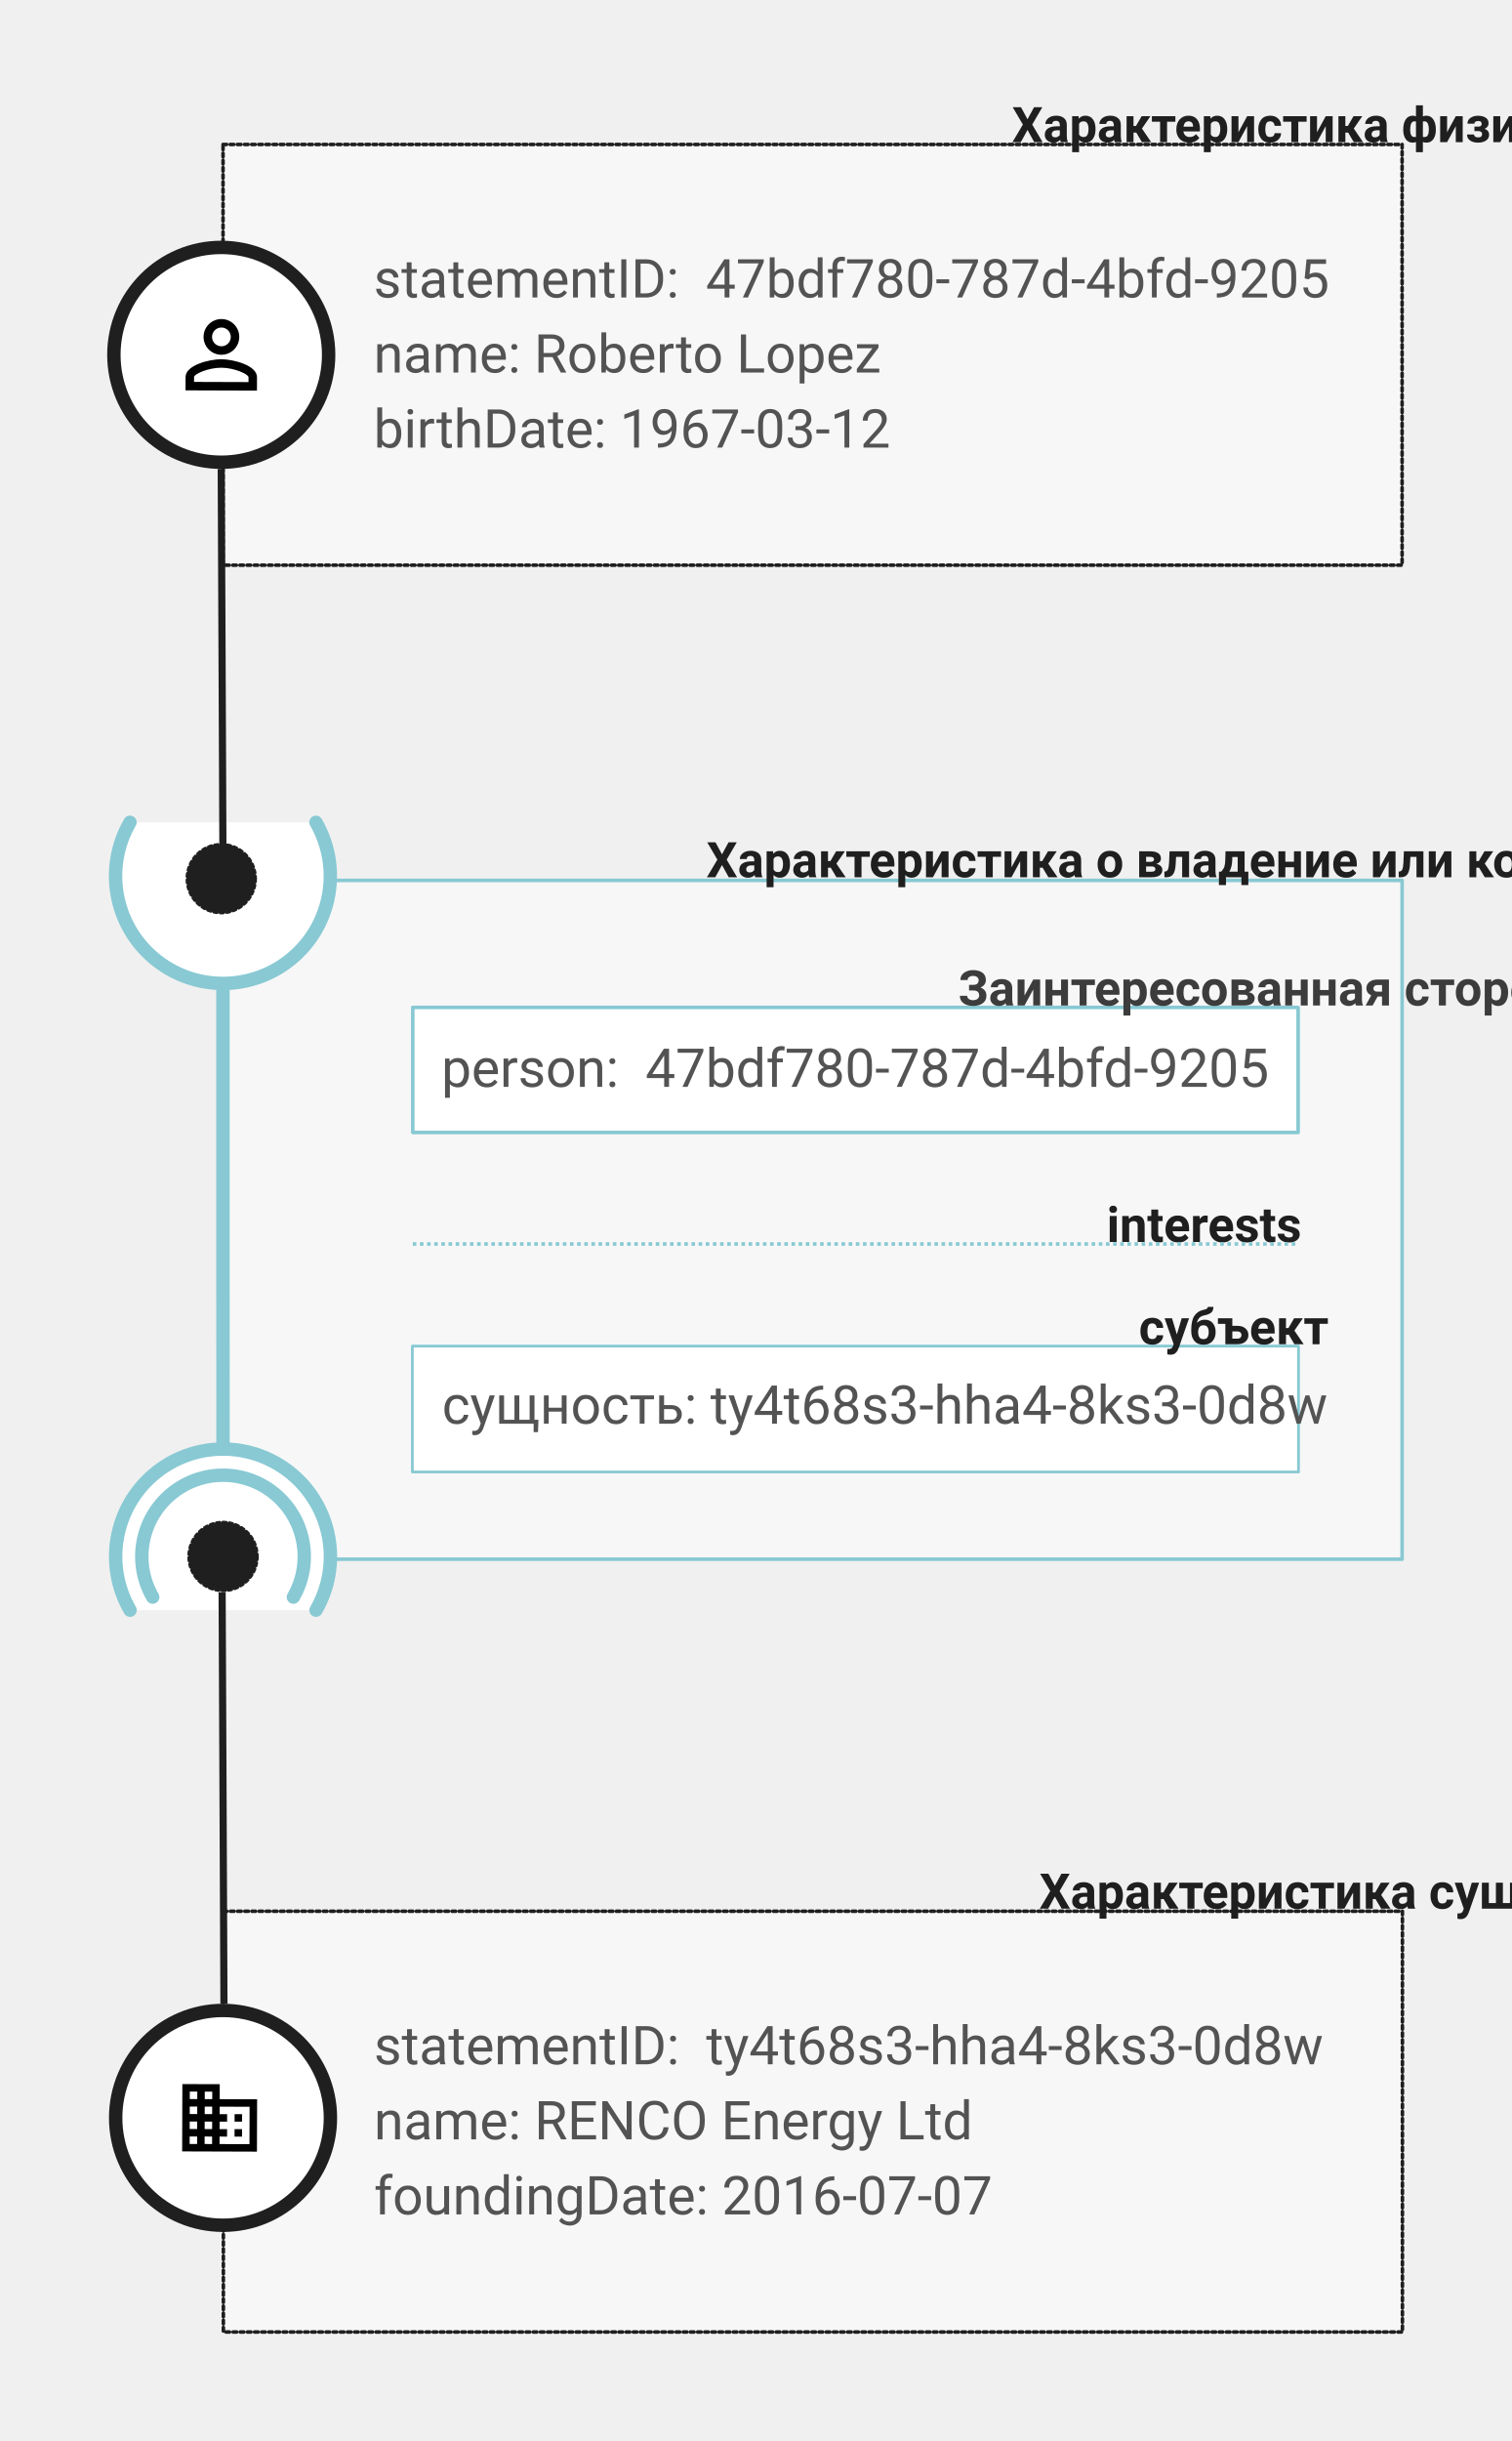
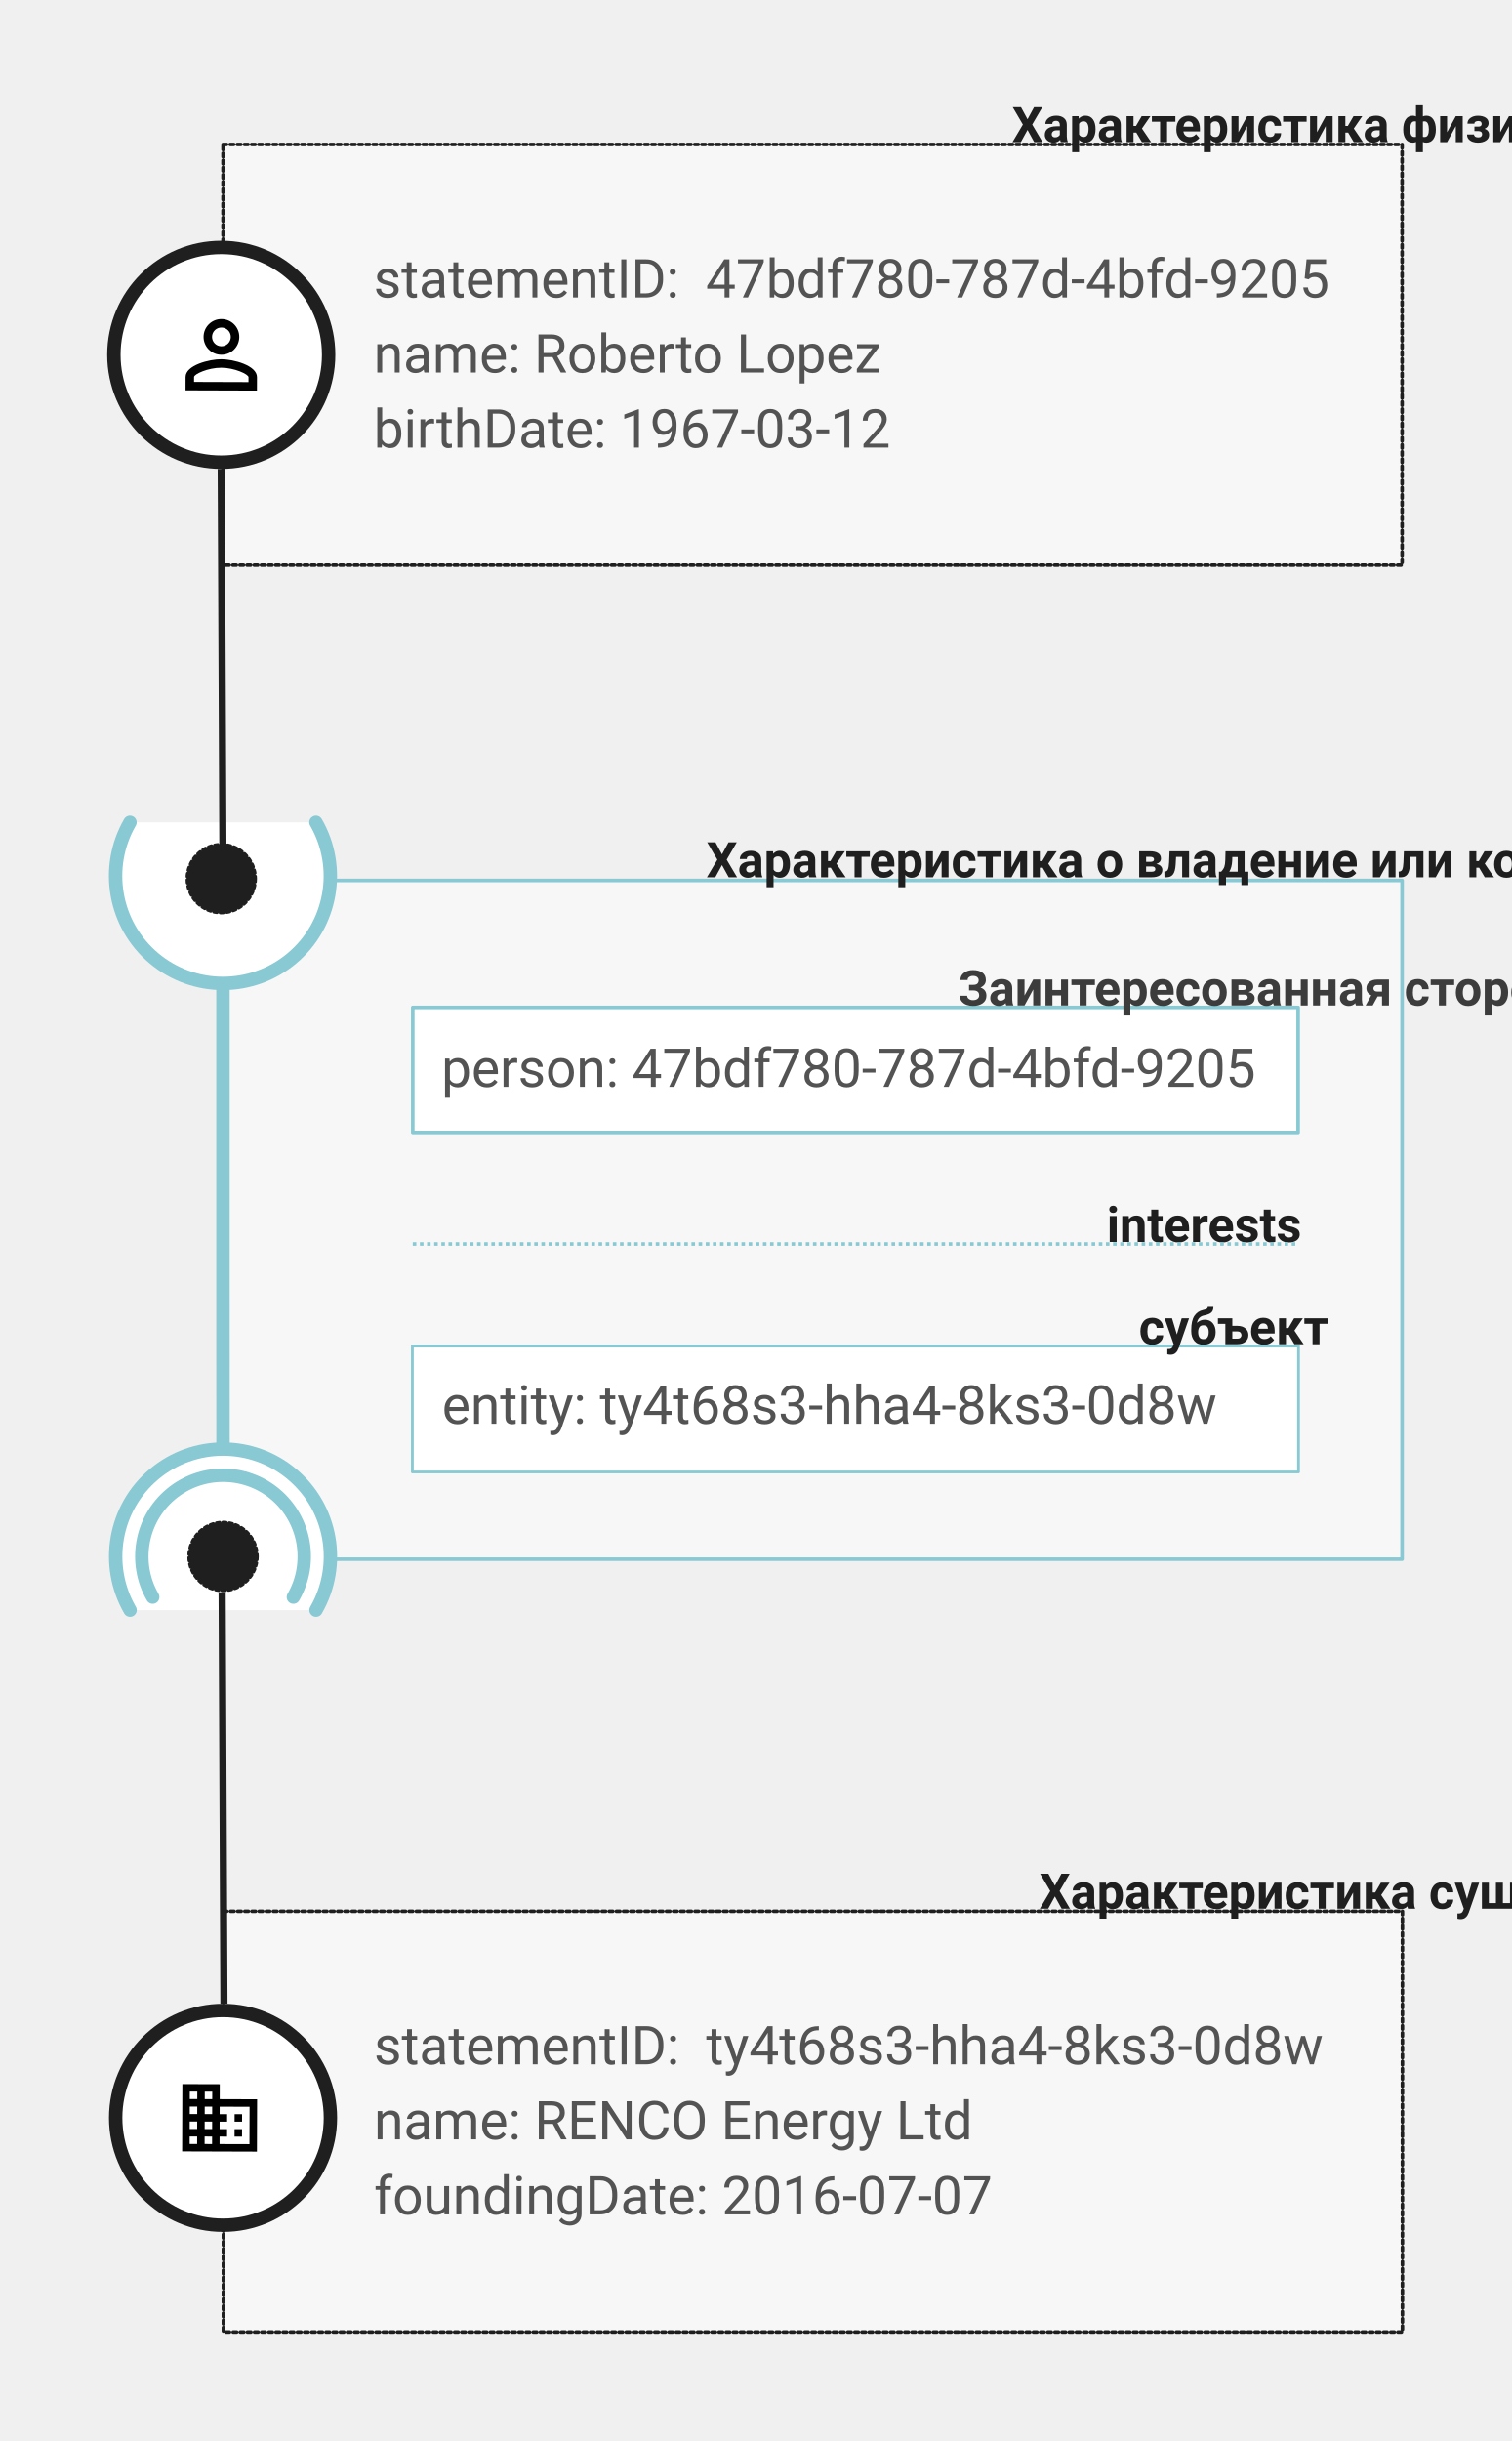
<svg xmlns="http://www.w3.org/2000/svg" id="Layer_1" data-name="Layer 1" viewBox="0 0 423.019 682.994" version="1.1" width="423.019" height="682.994">
  <defs id="defs3">
    <marker orient="auto" refY="0" refX="0" id="Arrow1Lend" style="overflow:visible">
      <path id="path4371" d="M 0,0 5,-5 -12.5,0 5,5 0,0 Z" style="fill:#00deb6;fill-opacity:1;fill-rule:evenodd;stroke:#00deb6;stroke-width:1pt;stroke-opacity:1" transform="matrix(-0.8,0,0,-0.8,-10,0)" />
    </marker>
    <marker orient="auto" refY="0" refX="0" id="Arrow1Mend" style="overflow:visible">
      <path id="path4377" d="M 0,0 5,-5 -12.5,0 5,5 0,0 Z" style="fill:#00deb6;fill-opacity:1;fill-rule:evenodd;stroke:#00deb6;stroke-width:1pt;stroke-opacity:1" transform="matrix(-0.4,0,0,-0.4,-4,0)" />
    </marker>
    <marker orient="auto" refY="0" refX="0" id="Arrow1Mstart" style="overflow:visible">
      <path id="path4374" d="M 0,0 5,-5 -12.5,0 5,5 0,0 Z" style="fill:#88c9d3;fill-opacity:1;fill-rule:evenodd;stroke:#88c9d3;stroke-width:1pt;stroke-opacity:1" transform="matrix(0.4,0,0,0.4,4,0)" />
    </marker>
    <style id="style5">.cls-1,.cls-10,.cls-11,.cls-7,.cls-8{fill:none;}.cls-1,.cls-11{stroke:#00deb6;}.cls-1,.cls-10,.cls-11,.cls-7{stroke-miterlimit:10;}.cls-2{fill:#00deb6;}.cls-3{font-size:16px;fill:#262737;}.cls-12,.cls-3{font-family:HKGrotesk-SemiBold, HK Grotesk;font-weight:700;}.cls-4{letter-spacing:-0.03em;}.cls-5{letter-spacing:-0.02em;}.cls-6{letter-spacing:0em;}.cls-7{stroke:#262737;}.cls-11,.cls-7{stroke-width:5px;}.cls-9{letter-spacing:-0.01em;}.cls-10{stroke:#e6e6e6;}.cls-12{font-size:12px;fill:gray;}.cls-13{letter-spacing:-0.03em;}.cls-14{letter-spacing:-0.01em;}.cls-15{letter-spacing:-0.02em;}.cls-16{letter-spacing:0em;}.cls-17{letter-spacing:0em;}.cls-18{letter-spacing:0em;}</style>
    <marker orient="auto" refY="0" refX="0" id="Arrow1Mstart-2" style="overflow:visible">
      <path id="path4374-0" d="M 0,0 5,-5 -12.5,0 5,5 0,0 Z" style="fill:#88c9d3;fill-opacity:1;fill-rule:evenodd;stroke:#88c9d3;stroke-width:1pt;stroke-opacity:1" transform="matrix(0.4,0,0,0.4,4,0)" />
    </marker>
    <clipPath id="p.1">
      <path style="clip-rule:evenodd" id="path3414" d="M 0,0 30,0 30,26 0,26 Z" />
    </clipPath>
    <clipPath id="p.2">
      <path style="clip-rule:evenodd" id="path3423" d="M 0,0 24,0 24,25 0,25 Z" />
    </clipPath>
    <clipPath id="p.1-3">
      <path style="clip-rule:evenodd" id="path3414-8" d="M 0,0 30,0 30,26 0,26 Z" />
    </clipPath>
    <clipPath id="p.1-3-0">
      <path style="clip-rule:evenodd" id="path3414-8-5" d="M 0,0 30,0 30,26 0,26 Z" />
    </clipPath>
    <clipPath id="p.2-5">
      <path style="clip-rule:evenodd" id="path3423-3" d="M 0,0 24,0 24,25 0,25 Z" />
    </clipPath>
    <clipPath id="p.1-9">
      <path style="clip-rule:evenodd" id="path3414-1" d="M 0,0 30,0 30,26 0,26 Z" />
    </clipPath>
    <marker orient="auto" refY="0" refX="0" id="Arrow1Mstart-2-5" style="overflow:visible">
      <path id="path4374-0-0" d="M 0,0 5,-5 -12.5,0 5,5 0,0 Z" style="fill:#00deb6;fill-opacity:1;fill-rule:evenodd;stroke:#00deb6;stroke-width:1pt;stroke-opacity:1" transform="matrix(0.4,0,0,0.4,4,0)" />
    </marker>
    <marker orient="auto" refY="0" refX="0" id="Arrow1Mstart-4" style="overflow:visible">
      <path id="path4374-9" d="M 0,0 5,-5 -12.5,0 5,5 0,0 Z" style="fill:#00deb6;fill-opacity:1;fill-rule:evenodd;stroke:#00deb6;stroke-width:1pt;stroke-opacity:1" transform="matrix(0.4,0,0,0.4,4,0)" />
    </marker>
    <marker orient="auto" refY="0" refX="0" id="Arrow1Mstart-2-9" style="overflow:visible">
      <path id="path4374-0-9" d="M 0,0 5,-5 -12.5,0 5,5 0,0 Z" style="fill:#88c9d3;fill-opacity:1;fill-rule:evenodd;stroke:#88c9d3;stroke-width:1pt;stroke-opacity:1" transform="matrix(0.4,0,0,0.4,4,0)" />
    </marker>
    <marker orient="auto" refY="0" refX="0" id="Arrow1Mstart-2-9-8" style="overflow:visible">
      <path id="path4374-0-9-9" d="M 0,0 5,-5 -12.5,0 5,5 0,0 Z" style="fill:#88c9d3;fill-opacity:1;fill-rule:evenodd;stroke:#88c9d3;stroke-width:1pt;stroke-opacity:1" transform="matrix(0.4,0,0,0.4,4,0)" />
    </marker>
  </defs>
  <rect style="fill:#f7f7f7;fill-opacity:1;stroke:#88c9d3;stroke-width:1;stroke-linecap:round;stroke-linejoin:round;stroke-miterlimit:10;stroke-dasharray:none;stroke-opacity:1" id="rect11772" width="330" height="189.927" x="62.427" y="246.344" />
  <path class="cls-11" id="circle209-2-0-1" style="fill:#ffffff;fill-opacity:1;stroke:#88c9d3;stroke-width:3.75;stroke-linecap:round;stroke-miterlimit:8.5;stroke-dasharray:none;stroke-opacity:1" d="m 36.4,450.528 a 30.052,30.052 0 0 1 6.709,-38.047 30.052,30.052 0 0 1 38.634,0 30.052,30.052 0 0 1 6.709,38.047" />
  <path class="cls-11" id="circle209-7-4" style="fill:none;stroke:#88c9d3;stroke-width:3.75;stroke-linecap:round;stroke-miterlimit:8.5;stroke-dasharray:none;stroke-opacity:1" d="m 42.737,446.87 a 22.735,22.735 0 0 1 5.075,-28.783 22.735,22.735 0 0 1 29.227,0 22.735,22.735 0 0 1 5.075,28.783" />
  <path class="cls-2" d="M 347.544,239.809 Z" id="path11-6" style="fill:#00deb6" />
  <path d="m 347.544,239.809 0,0 m 0,0 0,0 m 0,0 z m 0,0 z" id="path27-3" />
  <path class="cls-8" d="M 347.544,239.809 Z" id="path29-0" style="fill:none" />
  <path class="cls-8" d="M 347.544,239.809 Z" id="path41-6" style="fill:none" />
  <path d="m 347.544,239.809 z m 0,0 z m 0,0 z m 0,0 z m 0,0 z m 0,0 z m 0,0 z m 0,0 z m 0,0 z m 0,0 z m 0,0 z m 0,0 z" id="path43-0" />
  <path class="cls-10" d="m 347.544,239.809 0,0" id="path45-4" style="fill:none;stroke:#e6e6e6;stroke-miterlimit:10" />
  <path class="cls-10" d="m 347.544,239.809 0,0" id="path47-5" style="fill:none;stroke:#e6e6e6;stroke-miterlimit:10" />
  <path class="cls-10" d="m 347.544,239.809 0,0" id="path49-8" style="fill:none;stroke:#e6e6e6;stroke-miterlimit:10" />
  <path class="cls-10" d="m 347.544,239.809 0,0" id="path51-2" style="fill:none;stroke:#e6e6e6;stroke-miterlimit:10" />
  <path class="cls-10" d="m 347.544,239.809 0,0" id="path53-8" style="fill:none;stroke:#e6e6e6;stroke-miterlimit:10" />
  <path class="cls-10" d="m 347.544,239.809 0,0" id="path55-6" style="fill:none;stroke:#e6e6e6;stroke-miterlimit:10" />
  <path class="cls-10" d="m 347.544,239.809 0,0" id="path57-8" style="fill:none;stroke:#e6e6e6;stroke-miterlimit:10" />
  <path class="cls-10" d="m 347.544,239.809 0,0" id="path59-5" style="fill:none;stroke:#e6e6e6;stroke-miterlimit:10" />
  <path class="cls-10" d="m 347.544,239.809 0,0" id="path61-3" style="fill:none;stroke:#e6e6e6;stroke-miterlimit:10" />
  <path class="cls-10" d="m 347.544,239.809 0,0" id="path63-4" style="fill:none;stroke:#e6e6e6;stroke-miterlimit:10" />
  <path class="cls-10" d="m 347.544,239.809 0,0" id="path65-0" style="fill:none;stroke:#e6e6e6;stroke-miterlimit:10" />
  <path class="cls-10" d="m 347.544,239.809 0,0" id="path67-1" style="fill:none;stroke:#e6e6e6;stroke-miterlimit:10" />
  <path class="cls-10" d="m 347.544,239.809 0,0" id="path69-7" style="fill:none;stroke:#e6e6e6;stroke-miterlimit:10" />
  <path class="cls-10" d="m 347.544,239.809 0,0" id="path71-7" style="fill:none;stroke:#e6e6e6;stroke-miterlimit:10" />
  <path class="cls-10" d="m 347.544,239.809 0,0" id="path73-8" style="fill:none;stroke:#e6e6e6;stroke-miterlimit:10" />
  <path class="cls-10" d="m 347.544,239.809 0,0" id="path75-0" style="fill:none;stroke:#e6e6e6;stroke-miterlimit:10" />
  <path class="cls-10" d="m 347.544,239.809 0,0" id="path77-8" style="fill:none;stroke:#e6e6e6;stroke-miterlimit:10" />
  <path class="cls-11" d="m 347.544,239.809 0,0" id="path79-9" style="fill:none;stroke:#00deb6;stroke-width:5px;stroke-miterlimit:10" />
  <path class="cls-11" d="m 347.544,239.809 0,0" id="path85-7" style="fill:none;stroke:#00deb6;stroke-width:5px;stroke-miterlimit:10" />
  <path class="cls-11" d="m 347.544,239.809 0,0" id="path87-8" style="fill:none;stroke:#00deb6;stroke-width:5px;stroke-miterlimit:10" />
  <path class="cls-11" d="m 347.544,239.809 0,0" id="path89-3" style="fill:none;stroke:#00deb6;stroke-width:5px;stroke-miterlimit:10" />
  <path class="cls-11" d="m 347.544,239.809 0,0" id="path91-9" style="fill:none;stroke:#00deb6;stroke-width:5px;stroke-miterlimit:10" />
  <path class="cls-11" d="m 347.544,239.809 0,0" id="path93-7" style="fill:none;stroke:#00deb6;stroke-width:5px;stroke-miterlimit:10" />
  <path class="cls-11" d="m 347.544,239.809 0,0" id="path95-2" style="fill:none;stroke:#00deb6;stroke-width:5px;stroke-miterlimit:10" />
  <path class="cls-10" d="m 347.544,239.809 0,0" id="path97-5" style="fill:none;stroke:#e6e6e6;stroke-miterlimit:10" />
  <path class="cls-10" d="m 347.544,239.809 0,0" id="path99-0" style="fill:none;stroke:#e6e6e6;stroke-miterlimit:10" />
  <path class="cls-10" d="m 347.544,239.809 0,0" id="path101-2" style="fill:none;stroke:#e6e6e6;stroke-miterlimit:10" />
  <path class="cls-10" d="m 347.544,239.809 0,0" id="path103-4" style="fill:none;stroke:#e6e6e6;stroke-miterlimit:10" />
  <path class="cls-10" d="m 347.544,239.809 0,0" id="path105-8" style="fill:none;stroke:#e6e6e6;stroke-miterlimit:10" />
  <path class="cls-10" d="m 347.544,239.809 0,0" id="path107-0" style="fill:none;stroke:#e6e6e6;stroke-miterlimit:10" />
  <path class="cls-10" d="m 347.544,239.809 0,0" id="path109-6" style="fill:none;stroke:#e6e6e6;stroke-miterlimit:10" />
  <path class="cls-10" d="m 347.544,239.809 0,0" id="path111-2" style="fill:none;stroke:#e6e6e6;stroke-miterlimit:10" />
  <path class="cls-10" d="m 347.544,239.809 0,0" id="path113-6" style="fill:none;stroke:#e6e6e6;stroke-miterlimit:10" />
  <path class="cls-10" d="m 347.544,239.809 0,0" id="path115-5" style="fill:none;stroke:#e6e6e6;stroke-miterlimit:10" />
  <path class="cls-10" d="m 347.544,239.809 0,0" id="path117-6" style="fill:none;stroke:#e6e6e6;stroke-miterlimit:10" />
  <path class="cls-10" d="m 347.544,239.809 0,0" id="path119-6" style="fill:none;stroke:#e6e6e6;stroke-miterlimit:10" />
  <path class="cls-2" d="M 347.544,239.809 Z" id="path171-1" style="fill:#00deb6" />
  <path class="cls-2" d="M 347.544,239.809 Z" id="path197-3" style="fill:#00deb6" />
  <path class="cls-8" d="M 347.544,239.809 Z" id="path211-2" style="fill:none" />
  <path d="m 347.544,239.809 z m 0,0 z m 0,0 z m 0,0 z m 0,0 z m 0,0 z m 0,0 z m 0,0 z m 0,0 z m 0,0 z m 0,0 z m 0,0 z" id="path213-9" />
  <path class="cls-11" id="circle209-2-0-1-7" style="fill:#ffffff;fill-opacity:1;stroke:#88c9d3;stroke-width:3.75;stroke-linecap:round;stroke-miterlimit:8.5;stroke-dasharray:none;stroke-opacity:1" d="m 88.43,230.084 a 30.052,30.052 0 0 1 -6.709,38.047 30.052,30.052 0 0 1 -38.634,0 30.052,30.052 0 0 1 -6.709,-38.047" />
  <path style="fill:none;fill-rule:evenodd;stroke:#88c9d3;stroke-width:3.75;stroke-linecap:butt;stroke-linejoin:miter;stroke-miterlimit:8.5;stroke-dasharray:none;stroke-opacity:1" d="m 62.404,275.162 1.2e-5,85.868 0.016,44.42" id="path12354-2-8-1" />
  <rect style="fill:#ffffff;fill-opacity:1;stroke:#88c9d3;stroke-width:1;stroke-linecap:round;stroke-linejoin:round;stroke-miterlimit:10;stroke-dasharray:none;stroke-opacity:1" id="rect11772-8" width="247.794" height="35" x="115.527" y="281.87" />
  <text xml:space="preserve" style="font-style:normal;font-variant:normal;font-weight:normal;font-stretch:normal;font-size:15px;line-height:140%;font-family:Roboto;-inkscape-font-specification:'Roboto, Normal';text-align:start;letter-spacing:0px;word-spacing:0px;writing-mode:lr-tb;text-anchor:start;fill:#535353;fill-opacity:1;stroke:none;stroke-width:1px;stroke-linecap:butt;stroke-linejoin:miter;stroke-opacity:1" x="123.527" y="304.112" id="text14691">
-     <tspan x="123.527" y="304.112" style="color:#000000;font-style:normal;font-variant:normal;font-weight:normal;font-stretch:normal;font-size:15px;line-height:140%;font-family:Roboto;-inkscape-font-specification:'Roboto, Normal';text-align:start;writing-mode:lr-tb;text-anchor:start;clip-rule:nonzero;display:inline;overflow:visible;visibility:visible;opacity:1;isolation:auto;mix-blend-mode:normal;color-interpolation:sRGB;color-interpolation-filters:linearRGB;solid-color:#000000;solid-opacity:1;fill:#535353;fill-opacity:1;fill-rule:nonzero;stroke:none;stroke-width:1px;stroke-linecap:butt;stroke-linejoin:miter;stroke-miterlimit:4;stroke-dasharray:none;stroke-dashoffset:0;stroke-opacity:1;color-rendering:auto;image-rendering:auto;shape-rendering:auto;text-rendering:auto;enable-background:accumulate" id="tspan9721">person:  47bdf780-787d-4bfd-9205</tspan>
+     <tspan x="123.527" y="304.112" style="color:#000000;font-style:normal;font-variant:normal;font-weight:normal;font-stretch:normal;font-size:15px;line-height:140%;font-family:Roboto;-inkscape-font-specification:'Roboto, Normal';text-align:start;writing-mode:lr-tb;text-anchor:start;clip-rule:nonzero;display:inline;overflow:visible;visibility:visible;opacity:1;isolation:auto;mix-blend-mode:normal;color-interpolation:sRGB;color-interpolation-filters:linearRGB;solid-color:#000000;solid-opacity:1;fill:#535353;fill-opacity:1;fill-rule:nonzero;stroke:none;stroke-width:1px;stroke-linecap:butt;stroke-linejoin:miter;stroke-miterlimit:4;stroke-dasharray:none;stroke-dashoffset:0;stroke-opacity:1;color-rendering:auto;image-rendering:auto;shape-rendering:auto;text-rendering:auto;enable-background:accumulate" id="tspan9721">person: 47bdf780-787d-4bfd-9205</tspan>
    <tspan x="123.527" y="325.112" style="color:#000000;font-style:normal;font-variant:normal;font-weight:normal;font-stretch:normal;font-size:15px;line-height:140%;font-family:Roboto;-inkscape-font-specification:'Roboto, Normal';text-align:start;writing-mode:lr-tb;text-anchor:start;clip-rule:nonzero;display:inline;overflow:visible;visibility:visible;opacity:1;isolation:auto;mix-blend-mode:normal;color-interpolation:sRGB;color-interpolation-filters:linearRGB;solid-color:#000000;solid-opacity:1;fill:#535353;fill-opacity:1;fill-rule:nonzero;stroke:none;stroke-width:1px;stroke-linecap:butt;stroke-linejoin:miter;stroke-miterlimit:4;stroke-dasharray:none;stroke-dashoffset:0;stroke-opacity:1;color-rendering:auto;image-rendering:auto;shape-rendering:auto;text-rendering:auto;enable-background:accumulate" id="tspan9725" />
  </text>
  <text class="cls-3" id="text31-0" style="font-style:normal;font-variant:normal;font-weight:bold;font-stretch:normal;font-size:13.75px;line-height:125%;font-family:Roboto;-inkscape-font-specification:'Roboto, Bold';text-align:start;writing-mode:lr-tb;text-anchor:start;fill:#3c3c3c;fill-opacity:1;" x="257.208" y="281.337">
    <tspan x="268.208" y="281.337" id="tspan35-6" style="font-style:normal;font-variant:normal;font-weight:bold;font-stretch:normal;font-size:13.75px;line-height:125%;font-family:Roboto;-inkscape-font-specification:'Roboto, Bold';text-align:start;writing-mode:lr-tb;text-anchor:start;fill:#3c3c3c;fill-opacity:1;">Заинтересованная сторона</tspan>
  </text>
  <text id="text9873" y="245.451" x="197.701" style="font-style:normal;font-variant:normal;font-weight:bold;font-stretch:normal;font-size:13.75px;line-height:120%;font-family:Roboto;-inkscape-font-specification:'Roboto, Bold';text-align:start;letter-spacing:0px;word-spacing:0px;writing-mode:lr-tb;text-anchor:start;fill:#1f1f1f;fill-opacity:1;stroke:none;stroke-width:1px;stroke-linecap:butt;stroke-linejoin:miter;stroke-opacity:1" xml:space="preserve">
    <tspan y="245.451" x="197.701" id="tspan9875">Характеристика о владение или контроль</tspan>
  </text>
  <rect style="fill:#ffffff;fill-opacity:1;stroke:#88c9d3;stroke-width:0.78;stroke-linecap:round;stroke-linejoin:round;stroke-miterlimit:10;stroke-dasharray:none;stroke-opacity:1" id="rect11772-8-5" width="248.014" height="35.22" x="115.417" y="376.635" />
  <text xml:space="preserve" style="font-style:normal;font-variant:normal;font-weight:normal;font-stretch:normal;font-size:15px;line-height:140%;font-family:Roboto;-inkscape-font-specification:'Roboto, Normal';text-align:start;letter-spacing:0px;word-spacing:0px;writing-mode:lr-tb;text-anchor:start;fill:#535353;fill-opacity:1;stroke:none;stroke-width:1px;stroke-linecap:butt;stroke-linejoin:miter;stroke-opacity:1" x="123.708" y="398.357" id="text14691-4">
-     <tspan x="123.708" y="398.357" style="color:#000000;font-style:normal;font-variant:normal;font-weight:normal;font-stretch:normal;font-size:15px;line-height:140%;font-family:Roboto;-inkscape-font-specification:'Roboto, Normal';text-align:start;writing-mode:lr-tb;text-anchor:start;clip-rule:nonzero;display:inline;overflow:visible;visibility:visible;opacity:1;isolation:auto;mix-blend-mode:normal;color-interpolation:sRGB;color-interpolation-filters:linearRGB;solid-color:#000000;solid-opacity:1;fill:#535353;fill-opacity:1;fill-rule:nonzero;stroke:none;stroke-width:1px;stroke-linecap:butt;stroke-linejoin:miter;stroke-miterlimit:4;stroke-dasharray:none;stroke-dashoffset:0;stroke-opacity:1;color-rendering:auto;image-rendering:auto;shape-rendering:auto;text-rendering:auto;enable-background:accumulate" id="tspan9721-0">сущность: ty4t68s3-hha4-8ks3-0d8w</tspan>
+     <tspan x="123.708" y="398.357" style="color:#000000;font-style:normal;font-variant:normal;font-weight:normal;font-stretch:normal;font-size:15px;line-height:140%;font-family:Roboto;-inkscape-font-specification:'Roboto, Normal';text-align:start;writing-mode:lr-tb;text-anchor:start;clip-rule:nonzero;display:inline;overflow:visible;visibility:visible;opacity:1;isolation:auto;mix-blend-mode:normal;color-interpolation:sRGB;color-interpolation-filters:linearRGB;solid-color:#000000;solid-opacity:1;fill:#535353;fill-opacity:1;fill-rule:nonzero;stroke:none;stroke-width:1px;stroke-linecap:butt;stroke-linejoin:miter;stroke-miterlimit:4;stroke-dasharray:none;stroke-dashoffset:0;stroke-opacity:1;color-rendering:auto;image-rendering:auto;shape-rendering:auto;text-rendering:auto;enable-background:accumulate" id="tspan9721-0">entity: ty4t68s3-hha4-8ks3-0d8w</tspan>
    <tspan x="123.708" y="419.357" style="color:#000000;font-style:normal;font-variant:normal;font-weight:normal;font-stretch:normal;font-size:15px;line-height:140%;font-family:Roboto;-inkscape-font-specification:'Roboto, Normal';text-align:start;writing-mode:lr-tb;text-anchor:start;clip-rule:nonzero;display:inline;overflow:visible;visibility:visible;opacity:1;isolation:auto;mix-blend-mode:normal;color-interpolation:sRGB;color-interpolation-filters:linearRGB;solid-color:#000000;solid-opacity:1;fill:#535353;fill-opacity:1;fill-rule:nonzero;stroke:none;stroke-width:1px;stroke-linecap:butt;stroke-linejoin:miter;stroke-miterlimit:4;stroke-dasharray:none;stroke-dashoffset:0;stroke-opacity:1;color-rendering:auto;image-rendering:auto;shape-rendering:auto;text-rendering:auto;enable-background:accumulate" id="tspan9725-6" />
  </text>
  <text class="cls-3" id="text31-0-9" style="font-style:normal;font-variant:normal;font-weight:bold;font-stretch:normal;font-size:13.75px;line-height:125%;font-family:Roboto;-inkscape-font-specification:'Roboto, Bold';text-align:start;writing-mode:lr-tb;text-anchor:start;fill:#ffffff;fill-opacity:1" x="307.743" y="376.111">
    <tspan x="318.743" y="376.111" id="tspan35-6-8" style="font-style:normal;font-variant:normal;font-weight:bold;font-stretch:normal;font-size:13.75px;line-height:125%;font-family:Roboto;-inkscape-font-specification:'Roboto, Bold';text-align:start;writing-mode:lr-tb;text-anchor:start;fill:#1f1f1f;fill-opacity:1">субъект</tspan>
  </text>
  <text class="cls-3" id="text31-0-9-1" style="font-style:normal;font-variant:normal;font-weight:bold;font-stretch:normal;font-size:13.75px;line-height:125%;font-family:Roboto;-inkscape-font-specification:'Roboto, Bold';text-align:start;writing-mode:lr-tb;text-anchor:start;fill:#ffffff;fill-opacity:1" x="298.733" y="347.507">
    <tspan x="309.733" y="347.507" id="tspan35-6-8-4" style="font-style:normal;font-variant:normal;font-weight:bold;font-stretch:normal;font-size:13.75px;line-height:125%;font-family:Roboto;-inkscape-font-specification:'Roboto, Bold';text-align:start;writing-mode:lr-tb;text-anchor:start;fill:#1f1f1f;fill-opacity:1">interests</tspan>
  </text>
  <path style="fill:none;fill-rule:evenodd;stroke:#88c9d3;stroke-width:1;stroke-linecap:butt;stroke-linejoin:miter;stroke-miterlimit:4;stroke-dasharray:1, 1;stroke-dashoffset:0;stroke-opacity:1" d="m 115.527,348.071 247.794,0" id="path9962" />
  <circle style="color:#000000;clip-rule:nonzero;display:inline;overflow:visible;visibility:visible;opacity:1;isolation:auto;mix-blend-mode:normal;color-interpolation:sRGB;color-interpolation-filters:linearRGB;solid-color:#000000;solid-opacity:1;fill:#1f1f1f;fill-opacity:1;fill-rule:nonzero;stroke:#1f1f1f;stroke-width:0.899;stroke-linecap:round;stroke-linejoin:miter;stroke-miterlimit:4;stroke-dasharray:0.899, 0.899;stroke-dashoffset:0;stroke-opacity:1;color-rendering:auto;image-rendering:auto;shape-rendering:auto;text-rendering:auto;enable-background:accumulate" id="path9998" cx="61.927" cy="245.844" r="9.55" />
  <rect style="fill:#f7f7f7;fill-opacity:1;stroke:#1f1f1f;stroke-width:1;stroke-linecap:round;stroke-linejoin:round;stroke-miterlimit:10;stroke-dasharray:1, 1;stroke-dashoffset:0;stroke-opacity:1" id="rect11772-6" width="330" height="117.727" x="62.427" y="40.416" />
  <circle class="cls-11" id="circle209-2-0-1-7-8" style="fill:#ffffff;fill-opacity:1;stroke:#1f1f1f;stroke-width:3.75;stroke-linecap:round;stroke-miterlimit:8.5;stroke-dasharray:none;stroke-opacity:1" cx="61.927" cy="99.28" r="30.052" />
  <path id="path5743-9" d="m 61.979,91.644 a 2.623,2.623 0 1 1 -2.632,2.614 2.623,2.623 0 0 1 2.632,-2.614 m -0.036,11.242 c 3.71,0.012 7.614,1.849 7.611,2.648 l -0.005,1.374 -15.24,-0.05 0.005,-1.374 c 0,-0.799 3.918,-2.611 7.629,-2.598 m 0.044,-13.616 a 4.997,4.997 0 1 0 4.981,5.013 4.995,4.995 0 0 0 -4.981,-5.013 z m -0.036,11.242 c -3.335,-0.011 -9.999,1.641 -10.011,4.964 l -0.012,3.747 19.986,0.064 0.013,-3.747 c 0.011,-3.322 -6.641,-5.017 -9.976,-5.028 z" />
  <text id="text9873-3" y="39.775" x="283.209" style="font-style:normal;font-variant:normal;font-weight:bold;font-stretch:normal;font-size:13.75px;line-height:120%;font-family:Roboto;-inkscape-font-specification:'Roboto, Bold';text-align:start;letter-spacing:0px;word-spacing:0px;writing-mode:lr-tb;text-anchor:start;fill:#1f1f1f;fill-opacity:1;stroke:none;stroke-width:1px;stroke-linecap:butt;stroke-linejoin:miter;stroke-opacity:1" xml:space="preserve">
    <tspan y="39.775" x="283.209" id="tspan9875-6">Характеристика физического лица</tspan>
  </text>
  <text xml:space="preserve" style="font-style:normal;font-variant:normal;font-weight:normal;font-stretch:normal;font-size:15px;line-height:140%;font-family:Roboto;-inkscape-font-specification:'Roboto, Normal';text-align:start;letter-spacing:0px;word-spacing:0px;writing-mode:lr-tb;text-anchor:start;fill:#535353;fill-opacity:1;stroke:none;stroke-width:1px;stroke-linecap:butt;stroke-linejoin:miter;stroke-opacity:1" x="104.577" y="83.246" id="text14691-8">
    <tspan x="104.577" y="83.246" style="color:#000000;font-style:normal;font-variant:normal;font-weight:normal;font-stretch:normal;font-size:15px;line-height:140%;font-family:Roboto;-inkscape-font-specification:'Roboto, Normal';text-align:start;writing-mode:lr-tb;text-anchor:start;clip-rule:nonzero;display:inline;overflow:visible;visibility:visible;opacity:1;isolation:auto;mix-blend-mode:normal;color-interpolation:sRGB;color-interpolation-filters:linearRGB;solid-color:#000000;solid-opacity:1;fill:#535353;fill-opacity:1;fill-rule:nonzero;stroke:none;stroke-width:1px;stroke-linecap:butt;stroke-linejoin:miter;stroke-miterlimit:4;stroke-dasharray:none;stroke-dashoffset:0;stroke-opacity:1;color-rendering:auto;image-rendering:auto;shape-rendering:auto;text-rendering:auto;enable-background:accumulate" id="tspan9721-8">statementID:  47bdf780-787d-4bfd-9205</tspan>
    <tspan x="104.577" y="104.246" style="color:#000000;font-style:normal;font-variant:normal;font-weight:normal;font-stretch:normal;font-size:15px;line-height:140%;font-family:Roboto;-inkscape-font-specification:'Roboto, Normal';text-align:start;writing-mode:lr-tb;text-anchor:start;clip-rule:nonzero;display:inline;overflow:visible;visibility:visible;opacity:1;isolation:auto;mix-blend-mode:normal;color-interpolation:sRGB;color-interpolation-filters:linearRGB;solid-color:#000000;solid-opacity:1;fill:#535353;fill-opacity:1;fill-rule:nonzero;stroke:none;stroke-width:1px;stroke-linecap:butt;stroke-linejoin:miter;stroke-miterlimit:4;stroke-dasharray:none;stroke-dashoffset:0;stroke-opacity:1;color-rendering:auto;image-rendering:auto;shape-rendering:auto;text-rendering:auto;enable-background:accumulate" id="tspan10090">name: Roberto Lopez</tspan>
    <tspan x="104.577" y="125.246" style="color:#000000;font-style:normal;font-variant:normal;font-weight:normal;font-stretch:normal;font-size:15px;line-height:140%;font-family:Roboto;-inkscape-font-specification:'Roboto, Normal';text-align:start;writing-mode:lr-tb;text-anchor:start;clip-rule:nonzero;display:inline;overflow:visible;visibility:visible;opacity:1;isolation:auto;mix-blend-mode:normal;color-interpolation:sRGB;color-interpolation-filters:linearRGB;solid-color:#000000;solid-opacity:1;fill:#535353;fill-opacity:1;fill-rule:nonzero;stroke:none;stroke-width:1px;stroke-linecap:butt;stroke-linejoin:miter;stroke-miterlimit:4;stroke-dasharray:none;stroke-dashoffset:0;stroke-opacity:1;color-rendering:auto;image-rendering:auto;shape-rendering:auto;text-rendering:auto;enable-background:accumulate" id="tspan10092">birthDate: 1967-03-12</tspan>
    <tspan x="104.577" y="146.246" style="color:#000000;font-style:normal;font-variant:normal;font-weight:normal;font-stretch:normal;font-size:15px;line-height:140%;font-family:Roboto;-inkscape-font-specification:'Roboto, Normal';text-align:start;writing-mode:lr-tb;text-anchor:start;clip-rule:nonzero;display:inline;overflow:visible;visibility:visible;opacity:1;isolation:auto;mix-blend-mode:normal;color-interpolation:sRGB;color-interpolation-filters:linearRGB;solid-color:#000000;solid-opacity:1;fill:#535353;fill-opacity:1;fill-rule:nonzero;stroke:none;stroke-width:1px;stroke-linecap:butt;stroke-linejoin:miter;stroke-miterlimit:4;stroke-dasharray:none;stroke-dashoffset:0;stroke-opacity:1;color-rendering:auto;image-rendering:auto;shape-rendering:auto;text-rendering:auto;enable-background:accumulate" id="tspan9725-7" />
  </text>
  <circle style="color:#000000;clip-rule:nonzero;display:inline;overflow:visible;visibility:visible;opacity:1;isolation:auto;mix-blend-mode:normal;color-interpolation:sRGB;color-interpolation-filters:linearRGB;solid-color:#000000;solid-opacity:1;fill:#1f1f1f;fill-opacity:1;fill-rule:nonzero;stroke:#1f1f1f;stroke-width:0.899;stroke-linecap:round;stroke-linejoin:miter;stroke-miterlimit:4;stroke-dasharray:0.899, 0.899;stroke-dashoffset:0;stroke-opacity:1;color-rendering:auto;image-rendering:auto;shape-rendering:auto;text-rendering:auto;enable-background:accumulate" id="path9998-4" cx="62.426" cy="435.502" r="9.55" />
  <path style="fill:none;fill-rule:evenodd;stroke:#1f1f1f;stroke-width:2;stroke-linecap:butt;stroke-linejoin:miter;stroke-miterlimit:8.5;stroke-dasharray:none;stroke-opacity:1" d="m 61.919,131.207 0.508,115.137" id="path12354-2-8-1-9" />
  <rect style="fill:#f7f7f7;fill-opacity:1;stroke:#1f1f1f;stroke-width:1;stroke-linecap:round;stroke-linejoin:round;stroke-miterlimit:10;stroke-dasharray:1, 1;stroke-dashoffset:0;stroke-opacity:1" id="rect11772-6-1" width="330" height="117.727" x="62.519" y="534.767" />
  <text id="text9873-3-5" y="534.037" x="290.875" style="font-style:normal;font-variant:normal;font-weight:bold;font-stretch:normal;font-size:13.75px;line-height:120%;font-family:Roboto;-inkscape-font-specification:'Roboto, Bold';text-align:start;letter-spacing:0px;word-spacing:0px;writing-mode:lr-tb;text-anchor:start;fill:#1f1f1f;fill-opacity:1;stroke:none;stroke-width:1px;stroke-linecap:butt;stroke-linejoin:miter;stroke-opacity:1" xml:space="preserve">
    <tspan y="534.037" x="290.875" id="tspan9875-6-7">Xарактеристика сущности</tspan>
  </text>
  <text xml:space="preserve" style="font-style:normal;font-variant:normal;font-weight:normal;font-stretch:normal;font-size:15px;line-height:140%;font-family:Roboto;-inkscape-font-specification:'Roboto, Normal';text-align:start;letter-spacing:0px;word-spacing:0px;writing-mode:lr-tb;text-anchor:start;fill:#535353;fill-opacity:1;stroke:none;stroke-width:1px;stroke-linecap:butt;stroke-linejoin:miter;stroke-opacity:1" x="104.669" y="577.597" id="text14691-8-2">
    <tspan x="104.669" y="577.597" style="color:#000000;font-style:normal;font-variant:normal;font-weight:normal;font-stretch:normal;font-size:15px;line-height:140%;font-family:Roboto;-inkscape-font-specification:'Roboto, Normal';text-align:start;writing-mode:lr-tb;text-anchor:start;clip-rule:nonzero;display:inline;overflow:visible;visibility:visible;opacity:1;isolation:auto;mix-blend-mode:normal;color-interpolation:sRGB;color-interpolation-filters:linearRGB;solid-color:#000000;solid-opacity:1;fill:#535353;fill-opacity:1;fill-rule:nonzero;stroke:none;stroke-width:1px;stroke-linecap:butt;stroke-linejoin:miter;stroke-miterlimit:4;stroke-dasharray:none;stroke-dashoffset:0;stroke-opacity:1;color-rendering:auto;image-rendering:auto;shape-rendering:auto;text-rendering:auto;enable-background:accumulate" id="tspan9721-8-6">statementID:  ty4t68s3-hha4-8ks3-0d8w</tspan>
    <tspan x="104.669" y="598.597" style="color:#000000;font-style:normal;font-variant:normal;font-weight:normal;font-stretch:normal;font-size:15px;line-height:140%;font-family:Roboto;-inkscape-font-specification:'Roboto, Normal';text-align:start;writing-mode:lr-tb;text-anchor:start;clip-rule:nonzero;display:inline;overflow:visible;visibility:visible;opacity:1;isolation:auto;mix-blend-mode:normal;color-interpolation:sRGB;color-interpolation-filters:linearRGB;solid-color:#000000;solid-opacity:1;fill:#535353;fill-opacity:1;fill-rule:nonzero;stroke:none;stroke-width:1px;stroke-linecap:butt;stroke-linejoin:miter;stroke-miterlimit:4;stroke-dasharray:none;stroke-dashoffset:0;stroke-opacity:1;color-rendering:auto;image-rendering:auto;shape-rendering:auto;text-rendering:auto;enable-background:accumulate" id="tspan10090-0">name: RENCO Energy Ltd</tspan>
    <tspan x="104.669" y="619.597" style="color:#000000;font-style:normal;font-variant:normal;font-weight:normal;font-stretch:normal;font-size:15px;line-height:140%;font-family:Roboto;-inkscape-font-specification:'Roboto, Normal';text-align:start;writing-mode:lr-tb;text-anchor:start;clip-rule:nonzero;display:inline;overflow:visible;visibility:visible;opacity:1;isolation:auto;mix-blend-mode:normal;color-interpolation:sRGB;color-interpolation-filters:linearRGB;solid-color:#000000;solid-opacity:1;fill:#535353;fill-opacity:1;fill-rule:nonzero;stroke:none;stroke-width:1px;stroke-linecap:butt;stroke-linejoin:miter;stroke-miterlimit:4;stroke-dasharray:none;stroke-dashoffset:0;stroke-opacity:1;color-rendering:auto;image-rendering:auto;shape-rendering:auto;text-rendering:auto;enable-background:accumulate" id="tspan10092-1">foundingDate: 2016-07-07</tspan>
    <tspan x="104.669" y="640.597" style="color:#000000;font-style:normal;font-variant:normal;font-weight:normal;font-stretch:normal;font-size:15px;line-height:140%;font-family:Roboto;-inkscape-font-specification:'Roboto, Normal';text-align:start;writing-mode:lr-tb;text-anchor:start;clip-rule:nonzero;display:inline;overflow:visible;visibility:visible;opacity:1;isolation:auto;mix-blend-mode:normal;color-interpolation:sRGB;color-interpolation-filters:linearRGB;solid-color:#000000;solid-opacity:1;fill:#535353;fill-opacity:1;fill-rule:nonzero;stroke:none;stroke-width:1px;stroke-linecap:butt;stroke-linejoin:miter;stroke-miterlimit:4;stroke-dasharray:none;stroke-dashoffset:0;stroke-opacity:1;color-rendering:auto;image-rendering:auto;shape-rendering:auto;text-rendering:auto;enable-background:accumulate" id="tspan9725-7-4" />
  </text>
  <path style="fill:none;fill-rule:evenodd;stroke:#1f1f1f;stroke-width:2;stroke-linecap:butt;stroke-linejoin:miter;stroke-miterlimit:8.5;stroke-dasharray:none;stroke-opacity:1" d="m 62.172,445.507 0.508,115.137" id="path12354-2-8-1-9-1" />
  <circle class="cls-11" id="circle209-2-0-1-6" style="fill:#ffffff;fill-opacity:1;stroke:#1f1f1f;stroke-width:3.75;stroke-linecap:round;stroke-miterlimit:8.5;stroke-dasharray:none;stroke-opacity:1" cx="62.426" cy="592.575" r="30.052" />
  <path id="path4516-3" d="m 61.493,587.346 0.013,-4.186 -10.466,-0.034 -0.059,18.838 20.932,0.068 0.048,-14.652 z m -6.32,12.539 -2.093,-0.007 0.006,-2.093 2.093,0.007 z m 0.013,-4.186 -2.093,-0.007 0.006,-2.093 2.093,0.007 z m 0.013,-4.186 -2.093,-0.007 0.006,-2.093 2.093,0.007 z m 0.013,-4.186 -2.093,-0.007 0.006,-2.093 2.093,0.007 z m 4.146,12.573 -2.093,-0.006 0.006,-2.095 2.093,0.007 z m 0.013,-4.186 -2.093,-0.006 0.006,-2.093 2.093,0.007 z m 0.013,-4.186 -2.093,-0.006 0.006,-2.093 2.093,0.007 z m 0.013,-4.186 -2.093,-0.006 0.007,-2.093 2.093,0.007 z m 10.426,12.593 -8.373,-0.025 0.006,-2.093 2.093,0.007 0.006,-2.093 -2.093,-0.006 0.006,-2.093 2.093,0.007 0.006,-2.093 -2.093,-0.006 0.006,-2.093 8.373,0.028 z m -2.066,-8.38 -2.093,-0.006 -0.007,2.093 2.093,0.007 z m -0.013,4.186 -2.093,-0.006 -0.007,2.093 2.093,0.007 z" />
</svg>
